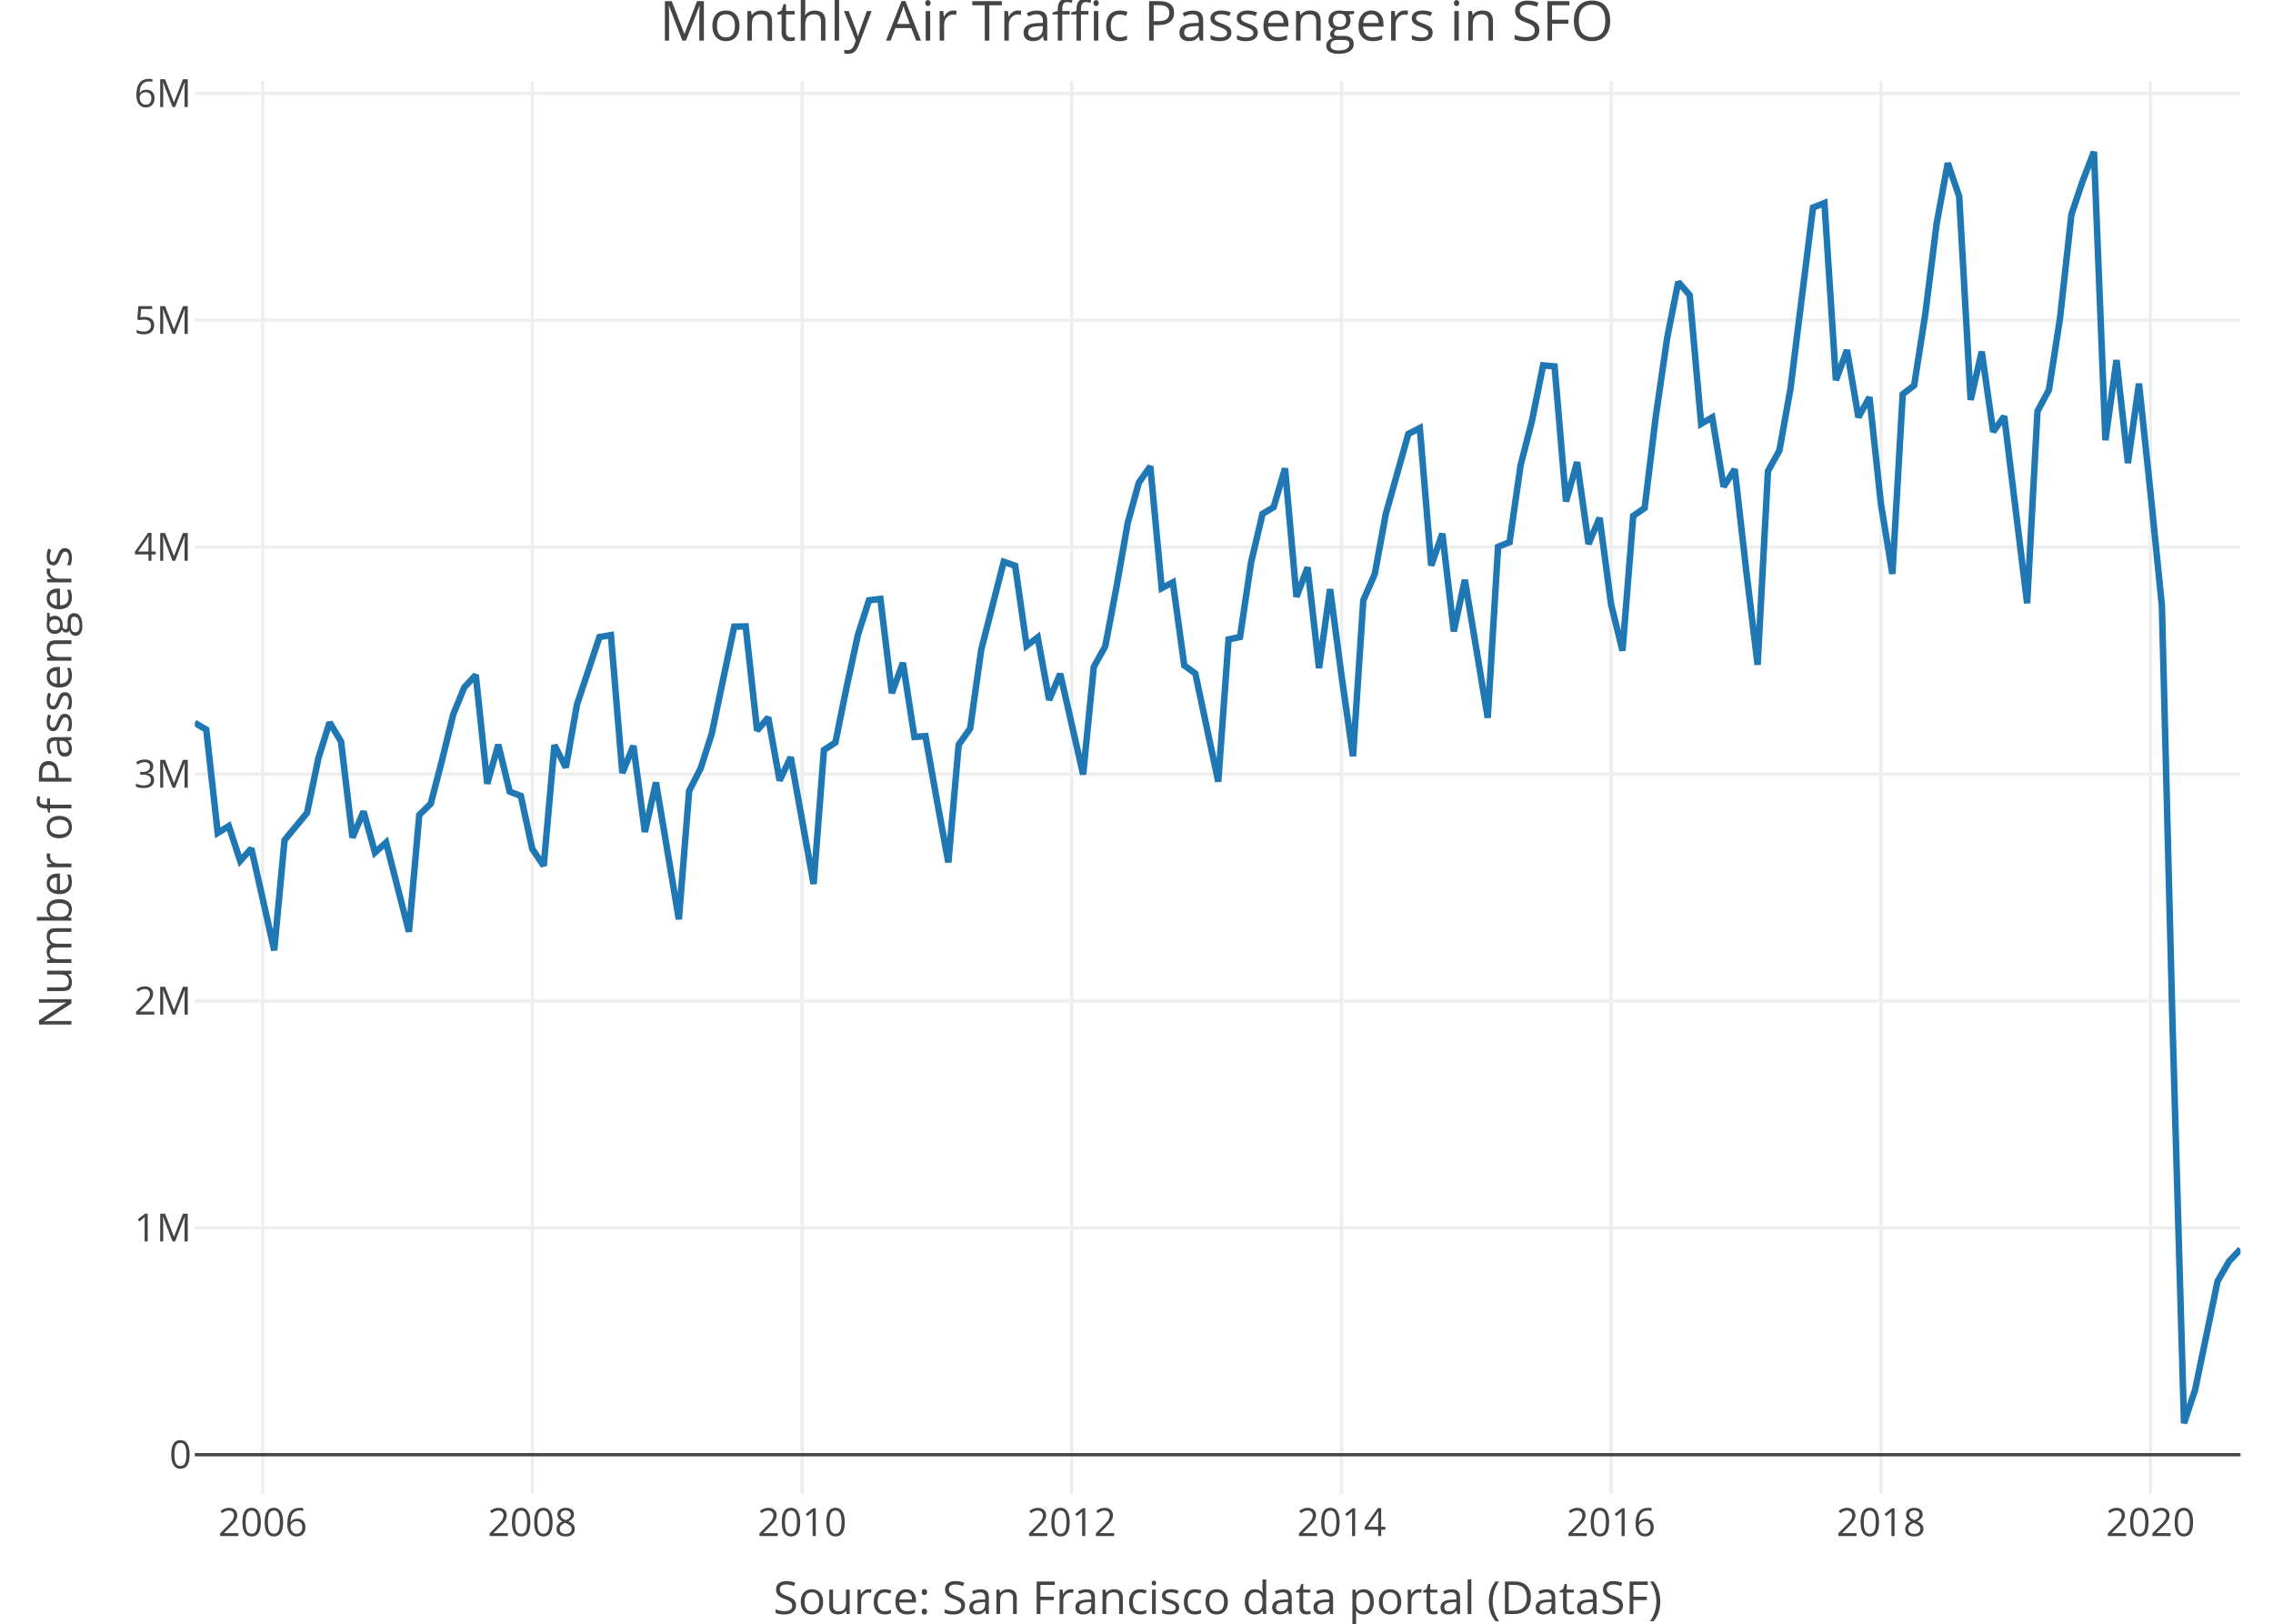
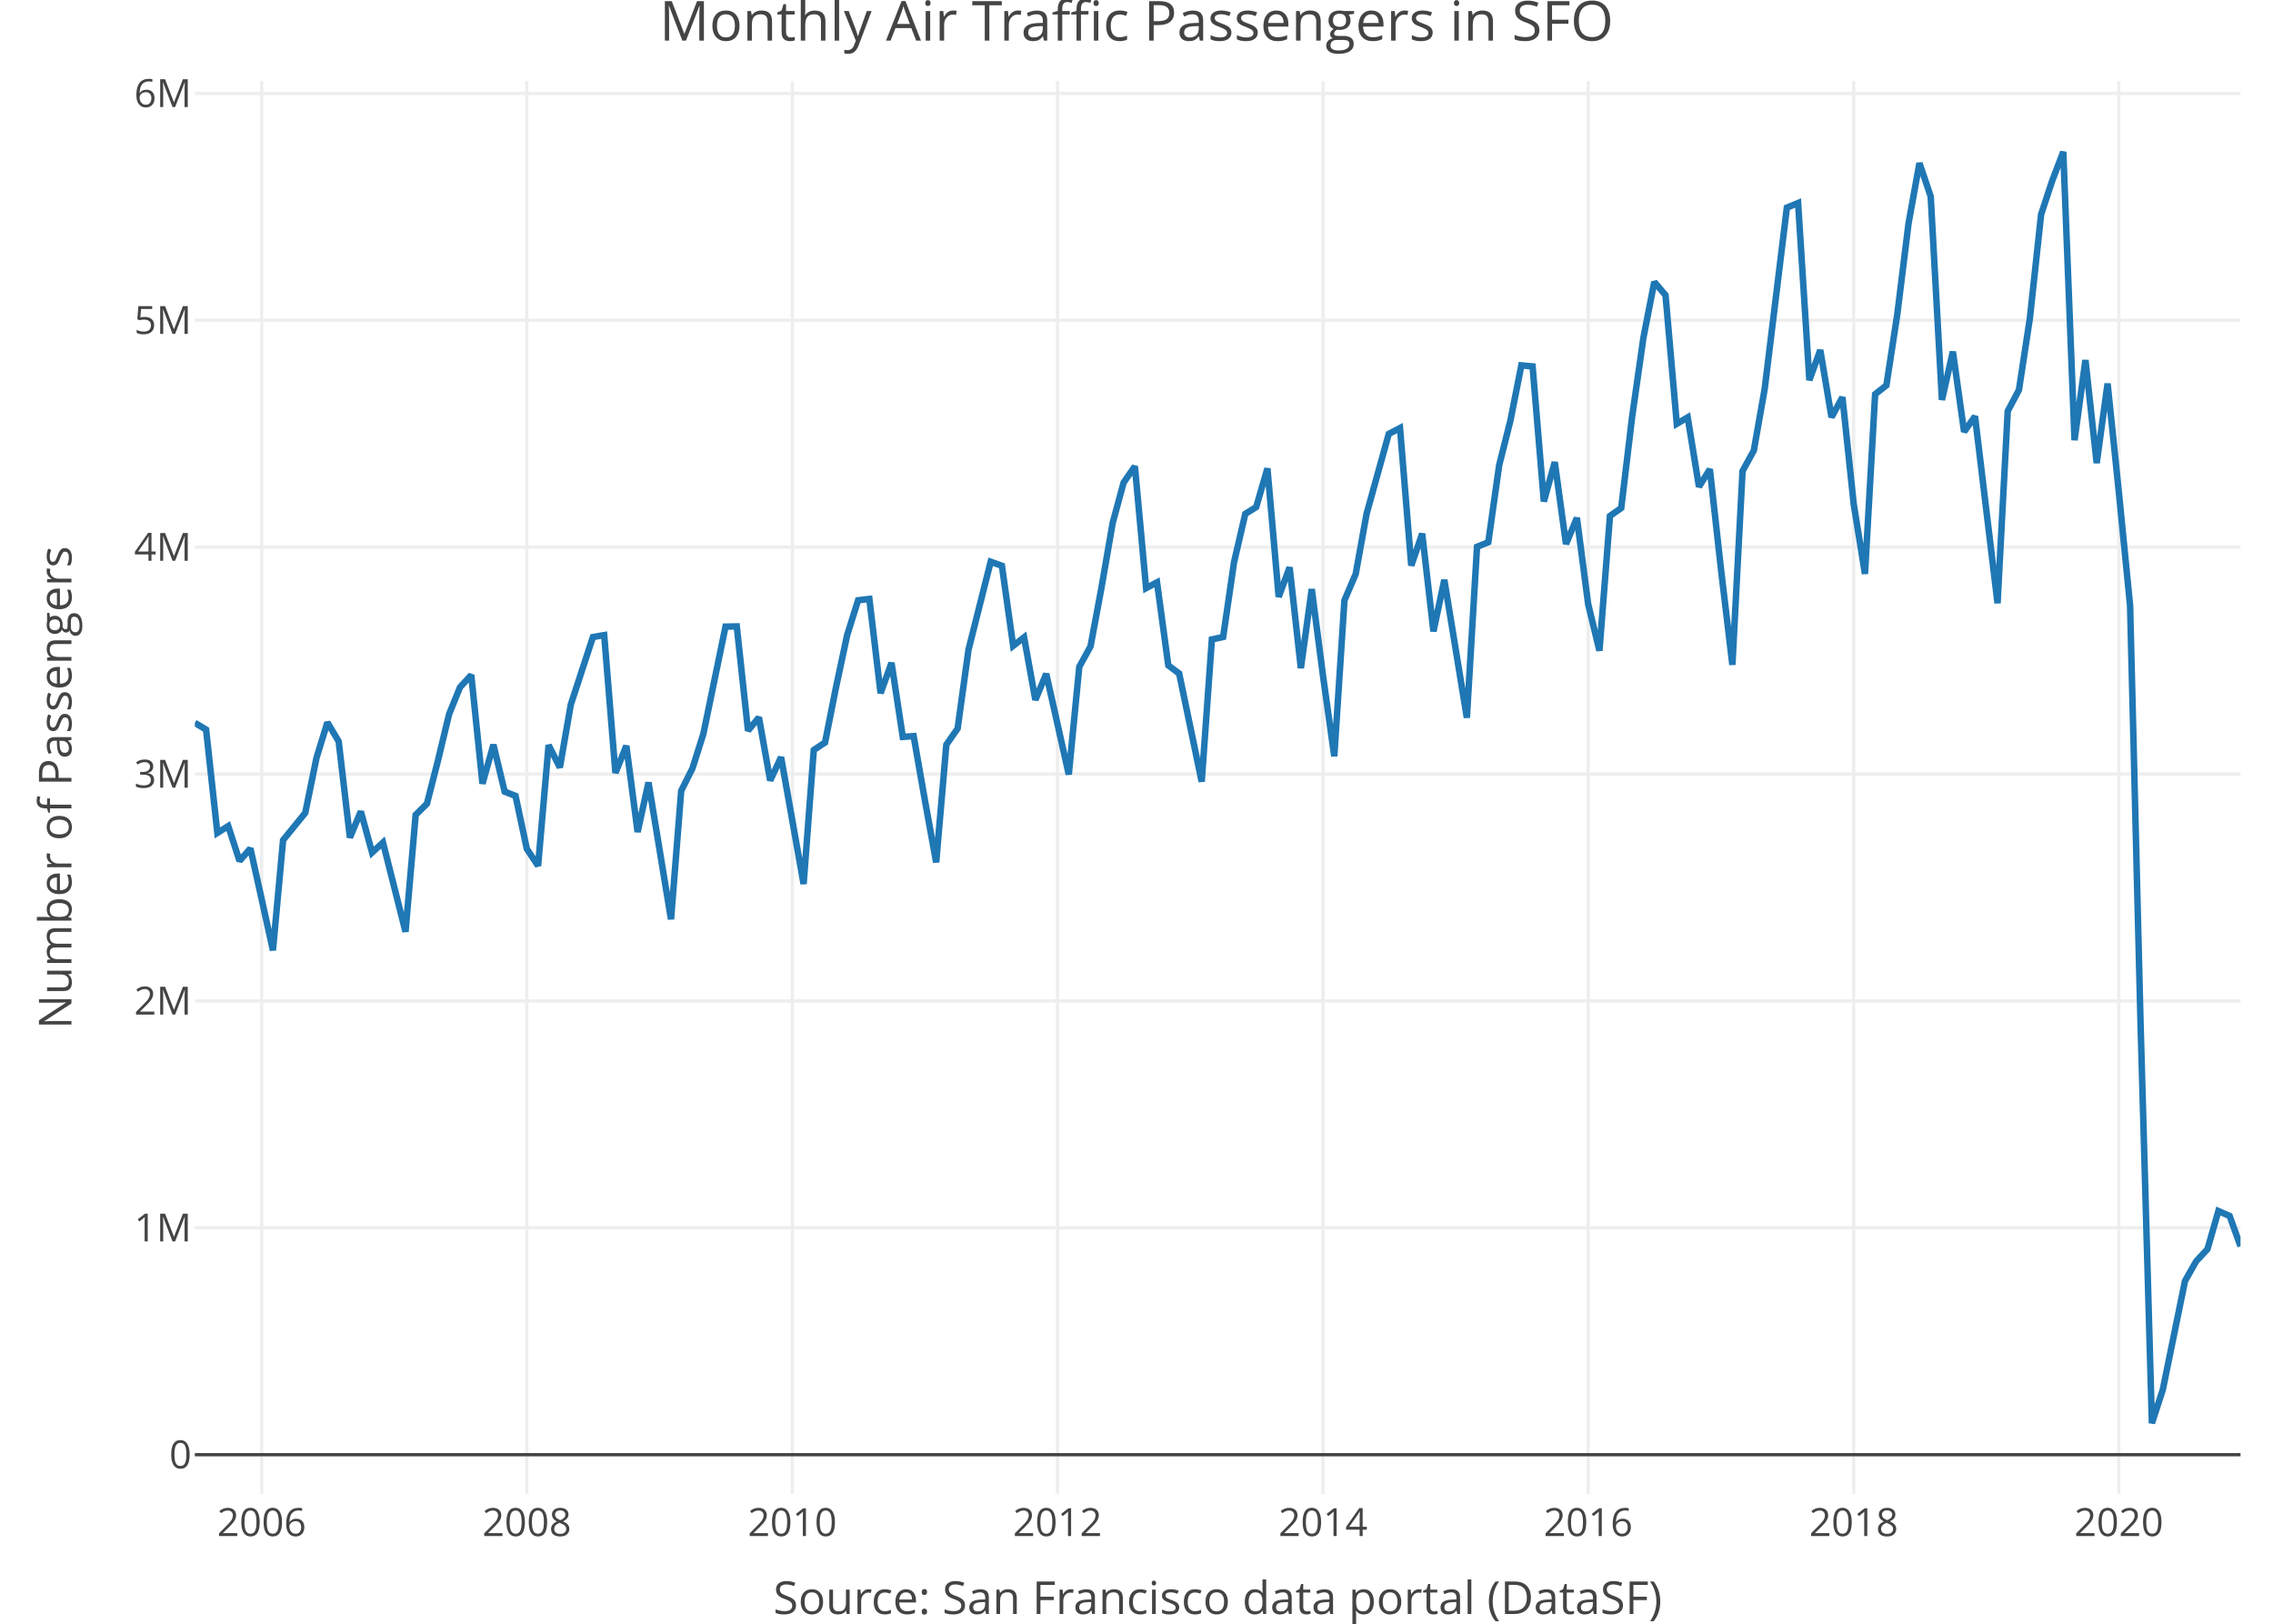
<svg xmlns="http://www.w3.org/2000/svg" class="main-svg" width="700" height="500" style="" viewBox="0 0 700 500">
  <rect x="0" y="0" width="700" height="500" style="fill: rgb(255, 255, 255); fill-opacity: 1;" />
-   <defs id="defs-bebaf0">
+   <defs id="defs-fef71c">
    <g class="clips">
-       <clipPath id="clipbebaf0xyplot" class="plotclip">
+       <clipPath id="clipfef71cxyplot" class="plotclip">
        <rect width="630" height="435" />
      </clipPath>
-       <clipPath class="axesclip" id="clipbebaf0x">
+       <clipPath class="axesclip" id="clipfef71cx">
        <rect x="60" y="0" width="630" height="500" />
      </clipPath>
-       <clipPath class="axesclip" id="clipbebaf0y">
+       <clipPath class="axesclip" id="clipfef71cy">
        <rect x="0" y="25" width="700" height="435" />
      </clipPath>
-       <clipPath class="axesclip" id="clipbebaf0xy">
+       <clipPath class="axesclip" id="clipfef71cxy">
        <rect x="60" y="25" width="630" height="435" />
      </clipPath>
    </g>
    <g class="gradients" />
  </defs>
  <g class="bglayer" />
  <g class="layer-below">
    <g class="imagelayer" />
    <g class="shapelayer" />
  </g>
  <g class="cartesianlayer">
    <g class="subplot xy">
      <g class="layer-subplot">
        <g class="shapelayer" />
        <g class="imagelayer" />
      </g>
      <g class="gridlayer">
        <g class="x">
-           <path class="xgrid crisp" transform="translate(80.92,0)" d="M0,25v435" style="stroke: rgb(238, 238, 238); stroke-opacity: 1; stroke-width: 1px;" />
-           <path class="xgrid crisp" transform="translate(163.92,0)" d="M0,25v435" style="stroke: rgb(238, 238, 238); stroke-opacity: 1; stroke-width: 1px;" />
-           <path class="xgrid crisp" transform="translate(247.03,0)" d="M0,25v435" style="stroke: rgb(238, 238, 238); stroke-opacity: 1; stroke-width: 1px;" />
-           <path class="xgrid crisp" transform="translate(330.03,0)" d="M0,25v435" style="stroke: rgb(238, 238, 238); stroke-opacity: 1; stroke-width: 1px;" />
-           <path class="xgrid crisp" transform="translate(413.15,0)" d="M0,25v435" style="stroke: rgb(238, 238, 238); stroke-opacity: 1; stroke-width: 1px;" />
-           <path class="xgrid crisp" transform="translate(496.15,0)" d="M0,25v435" style="stroke: rgb(238, 238, 238); stroke-opacity: 1; stroke-width: 1px;" />
-           <path class="xgrid crisp" transform="translate(579.26,0)" d="M0,25v435" style="stroke: rgb(238, 238, 238); stroke-opacity: 1; stroke-width: 1px;" />
-           <path class="xgrid crisp" transform="translate(662.26,0)" d="M0,25v435" style="stroke: rgb(238, 238, 238); stroke-opacity: 1; stroke-width: 1px;" />
+           <path class="xgrid crisp" transform="translate(80.58,0)" d="M0,25v435" style="stroke: rgb(238, 238, 238); stroke-opacity: 1; stroke-width: 1px;" />
+           <path class="xgrid crisp" transform="translate(162.24,0)" d="M0,25v435" style="stroke: rgb(238, 238, 238); stroke-opacity: 1; stroke-width: 1px;" />
+           <path class="xgrid crisp" transform="translate(244.01,0)" d="M0,25v435" style="stroke: rgb(238, 238, 238); stroke-opacity: 1; stroke-width: 1px;" />
+           <path class="xgrid crisp" transform="translate(325.67,0)" d="M0,25v435" style="stroke: rgb(238, 238, 238); stroke-opacity: 1; stroke-width: 1px;" />
+           <path class="xgrid crisp" transform="translate(407.44,0)" d="M0,25v435" style="stroke: rgb(238, 238, 238); stroke-opacity: 1; stroke-width: 1px;" />
+           <path class="xgrid crisp" transform="translate(489.1,0)" d="M0,25v435" style="stroke: rgb(238, 238, 238); stroke-opacity: 1; stroke-width: 1px;" />
+           <path class="xgrid crisp" transform="translate(570.87,0)" d="M0,25v435" style="stroke: rgb(238, 238, 238); stroke-opacity: 1; stroke-width: 1px;" />
+           <path class="xgrid crisp" transform="translate(652.53,0)" d="M0,25v435" style="stroke: rgb(238, 238, 238); stroke-opacity: 1; stroke-width: 1px;" />
        </g>
        <g class="y">
          <path class="ygrid crisp" transform="translate(0,378.08)" d="M60,0h630" style="stroke: rgb(238, 238, 238); stroke-opacity: 1; stroke-width: 1px;" />
          <path class="ygrid crisp" transform="translate(0,308.22)" d="M60,0h630" style="stroke: rgb(238, 238, 238); stroke-opacity: 1; stroke-width: 1px;" />
          <path class="ygrid crisp" transform="translate(0,238.35)" d="M60,0h630" style="stroke: rgb(238, 238, 238); stroke-opacity: 1; stroke-width: 1px;" />
          <path class="ygrid crisp" transform="translate(0,168.49)" d="M60,0h630" style="stroke: rgb(238, 238, 238); stroke-opacity: 1; stroke-width: 1px;" />
          <path class="ygrid crisp" transform="translate(0,98.62)" d="M60,0h630" style="stroke: rgb(238, 238, 238); stroke-opacity: 1; stroke-width: 1px;" />
          <path class="ygrid crisp" transform="translate(0,28.76)" d="M60,0h630" style="stroke: rgb(238, 238, 238); stroke-opacity: 1; stroke-width: 1px;" />
        </g>
      </g>
      <g class="zerolinelayer">
        <path class="yzl zl crisp" transform="translate(0,447.95)" d="M60,0h630" style="stroke: rgb(68, 68, 68); stroke-opacity: 1; stroke-width: 1px;" />
      </g>
      <path class="xlines-below" />
      <path class="ylines-below" />
      <g class="overlines-below" />
      <g class="xaxislayer-below" />
      <g class="yaxislayer-below" />
      <g class="overaxes-below" />
-       <g class="plot" transform="translate(60, 25)" clip-path="url('#clipbebaf0xyplot')">
+       <g class="plot" transform="translate(60, 25)" clip-path="url('#clipfef71cxyplot')">
        <g class="scatterlayer mlayer">
-           <g class="trace scatter tracef6760a" style="stroke-miterlimit: 2; opacity: 1;">
+           <g class="trace scatter tracee21717" style="stroke-miterlimit: 2; opacity: 1;">
            <g class="fills" />
            <g class="errorbars" />
            <g class="lines">
-               <path class="js-line" d="M0,197.58L3.52,199.67L7.05,231.48L10.46,229.37L13.98,240.09L17.4,236.28L20.92,251.86L24.45,267.64L27.63,233.7L34.56,225.3L38.09,208.36L41.5,197.45L45.02,203.3L48.55,232.91L51.96,224.88L55.48,237.53L58.9,234.44L65.94,261.91L69.13,225.92L72.65,222.49L76.06,209.37L79.59,194.93L83,186.64L86.52,182.86L90.05,216.32L93.46,204.32L96.98,218.77L100.4,220.08L103.92,236.4L107.44,241.6L110.74,204.45L114.27,211.32L117.68,191.98L124.61,171.16L128.14,170.57L131.66,213.02L135.07,204.66L138.6,231.2L142.01,215.94L149.06,258.08L152.24,218.53L155.77,211.61L159.18,200.98L166.11,167.96L169.64,167.89L173.16,199.97L176.57,195.93L180.1,215.34L183.51,208.17L190.56,247.21L193.74,205.95L197.27,203.64L200.68,186.78L204.2,170.53L207.61,159.85L211.14,159.43L214.66,188.45L218.07,179.11L221.6,201.92L225.01,201.68L228.53,221.47L232.06,240.55L235.24,204.32L238.77,199.34L242.18,175.08L249.11,147.99L252.64,149.22L256.16,173.88L259.57,171.26L263.1,190.52L266.51,182.49L273.56,213.48L276.85,180.34L280.38,174.02L283.79,156.02L287.31,136L290.73,123.61L294.25,118.6L297.77,156.11L301.19,154.32L304.71,179.89L308.12,182.4L311.65,199.05L315.17,215.69L318.35,171.9L321.88,171.15L325.29,148.17L328.81,133.23L332.23,131.16L335.75,119.24L339.27,158.78L342.69,149.72L346.21,180.73L349.62,156.41L353.15,183.13L356.67,207.87L359.85,159.87L363.38,151.74L366.79,133.21L373.72,108.61L377.25,106.81L380.77,149.14L384.19,139.33L387.71,169.42L391.12,153.56L398.17,196.02L401.35,143.38L404.88,141.97L408.29,118.26L411.81,104.47L415.22,87.51L418.75,87.83L422.27,129.42L425.68,117.3L429.21,142.52L432.62,134.47L436.15,161.06L439.67,175.37L442.97,133.87L446.49,131.43L449.9,103.38L453.43,79.06L456.84,61.83L460.36,65.89L463.89,105.5L467.3,103.52L470.82,124.87L474.23,119.5L477.76,150.63L481.28,179.72L484.47,120.06L487.99,113.73L491.4,94.72L498.34,38.93L501.86,37.51L505.39,92.06L508.8,82.8L512.32,103.47L515.73,97.34L519.26,130.19L522.78,151.72L525.97,96.39L529.49,93.66L532.9,71.83L536.43,43.78L539.84,25.23L543.36,35.48L546.89,98.14L550.3,83.28L553.82,107.95L557.23,103.21L564.28,160.76L567.47,101.62L570.99,95.07L574.4,73.06L577.93,41.02L581.34,30.84L584.86,21.75L588.39,110.55L591.8,85.88L595.32,117.6L598.73,93.11L602.26,126.6L605.78,161.5L609.08,291.22L612.6,413.25L616.02,402.93L622.95,369.48L626.48,363.38L630,359.65" style="vector-effect: non-scaling-stroke; fill: none; stroke: rgb(31, 119, 180); stroke-opacity: 1; stroke-width: 2px; opacity: 1;" />
+               <path class="js-line" d="M0,197.58L3.47,199.67L6.94,231.48L10.29,229.37L13.76,240.09L17.11,236.28L20.58,251.86L24.05,267.64L27.18,233.7L34.01,225.3L37.47,208.36L40.83,197.45L44.3,203.3L47.76,232.91L51.12,224.88L54.59,237.53L57.94,234.44L64.88,261.91L68.01,225.92L71.48,222.49L74.83,209.37L78.3,194.93L81.66,186.64L85.13,182.86L88.59,216.32L91.95,204.32L95.42,218.77L98.77,220.08L102.24,236.4L105.71,241.6L108.95,204.45L112.42,211.32L115.78,191.98L122.6,171.16L126.07,170.57L129.53,213.02L132.89,204.66L136.36,231.2L139.71,215.94L146.65,258.08L149.78,218.53L153.25,211.61L156.61,200.98L163.43,167.96L166.9,167.89L170.36,199.97L173.72,195.93L177.19,215.34L180.54,208.17L187.48,247.21L190.61,205.95L194.08,203.64L197.43,186.78L200.9,170.53L204.26,159.85L207.73,159.43L211.19,188.45L214.55,179.11L218.02,201.92L221.37,201.68L224.84,221.47L228.31,240.55L231.44,204.32L234.91,199.34L238.26,175.08L245.09,147.99L248.55,149.22L252.02,173.88L255.38,171.26L258.85,190.52L262.2,182.49L269.14,213.48L272.38,180.34L275.85,174.02L279.2,156.02L282.67,136L286.03,123.61L289.5,118.6L292.96,156.11L296.32,154.32L299.79,179.89L303.14,182.4L306.61,199.05L310.08,215.69L313.21,171.9L316.68,171.15L320.03,148.17L323.5,133.23L326.86,131.16L330.32,119.24L333.79,158.78L337.15,149.72L340.62,180.73L343.97,156.41L347.44,183.13L350.91,207.87L354.04,159.87L357.51,151.74L360.86,133.21L367.69,108.61L371.15,106.81L374.62,149.14L377.98,139.33L381.45,169.42L384.8,153.56L391.74,196.02L394.87,143.38L398.34,141.97L401.69,118.26L405.16,104.47L408.52,87.51L411.98,87.83L415.45,129.42L418.81,117.3L422.27,142.52L425.63,134.47L429.1,161.06L432.57,175.37L435.81,133.87L439.28,131.43L442.63,103.38L446.1,79.06L449.46,61.83L452.92,65.89L456.39,105.5L459.75,103.52L463.22,124.87L466.57,119.5L470.04,150.63L473.51,179.72L476.64,120.06L480.11,113.73L483.46,94.72L490.29,38.93L493.75,37.51L497.22,92.06L500.58,82.8L504.04,103.47L507.4,97.34L510.87,130.19L514.34,151.72L517.47,96.39L520.94,93.66L524.29,71.83L527.76,43.78L531.12,25.23L534.58,35.48L538.05,98.14L541.41,83.28L544.87,107.95L548.23,103.21L555.17,160.76L558.3,101.62L561.76,95.07L565.12,73.06L568.59,41.02L571.94,30.84L575.41,21.75L578.88,110.55L582.24,85.88L585.7,117.6L589.06,93.11L592.53,126.6L595.99,161.5L599.24,291.22L602.71,413.25L606.06,402.93L612.89,369.48L616.35,363.38L619.82,359.65L623.18,347.92L626.64,349.43L630,358.76" style="vector-effect: non-scaling-stroke; fill: none; stroke: rgb(31, 119, 180); stroke-opacity: 1; stroke-width: 2px; opacity: 1;" />
            </g>
            <g class="points" />
            <g class="text" />
          </g>
        </g>
      </g>
      <g class="overplot" />
      <path class="xlines-above crisp" d="M0,0" style="fill: none;" />
      <path class="ylines-above crisp" d="M0,0" style="fill: none;" />
      <g class="overlines-above" />
      <g class="xaxislayer-above">
        <g class="xtick">
-           <text text-anchor="middle" x="0" y="473" transform="translate(80.92,0)" style="font-family: 'Open Sans', verdana, arial, sans-serif; font-size: 12px; fill: rgb(68, 68, 68); fill-opacity: 1; white-space: pre;">2006</text>
+           <text text-anchor="middle" x="0" y="473" transform="translate(80.58,0)" style="font-family: 'Open Sans', verdana, arial, sans-serif; font-size: 12px; fill: rgb(68, 68, 68); fill-opacity: 1; white-space: pre;">2006</text>
        </g>
        <g class="xtick">
-           <text text-anchor="middle" x="0" y="473" transform="translate(163.92,0)" style="font-family: 'Open Sans', verdana, arial, sans-serif; font-size: 12px; fill: rgb(68, 68, 68); fill-opacity: 1; white-space: pre;">2008</text>
+           <text text-anchor="middle" x="0" y="473" transform="translate(162.24,0)" style="font-family: 'Open Sans', verdana, arial, sans-serif; font-size: 12px; fill: rgb(68, 68, 68); fill-opacity: 1; white-space: pre;">2008</text>
        </g>
        <g class="xtick">
-           <text text-anchor="middle" x="0" y="473" transform="translate(247.03,0)" style="font-family: 'Open Sans', verdana, arial, sans-serif; font-size: 12px; fill: rgb(68, 68, 68); fill-opacity: 1; white-space: pre;">2010</text>
+           <text text-anchor="middle" x="0" y="473" transform="translate(244.01,0)" style="font-family: 'Open Sans', verdana, arial, sans-serif; font-size: 12px; fill: rgb(68, 68, 68); fill-opacity: 1; white-space: pre;">2010</text>
        </g>
        <g class="xtick">
-           <text text-anchor="middle" x="0" y="473" transform="translate(330.03,0)" style="font-family: 'Open Sans', verdana, arial, sans-serif; font-size: 12px; fill: rgb(68, 68, 68); fill-opacity: 1; white-space: pre;">2012</text>
+           <text text-anchor="middle" x="0" y="473" transform="translate(325.67,0)" style="font-family: 'Open Sans', verdana, arial, sans-serif; font-size: 12px; fill: rgb(68, 68, 68); fill-opacity: 1; white-space: pre;">2012</text>
        </g>
        <g class="xtick">
-           <text text-anchor="middle" x="0" y="473" transform="translate(413.15,0)" style="font-family: 'Open Sans', verdana, arial, sans-serif; font-size: 12px; fill: rgb(68, 68, 68); fill-opacity: 1; white-space: pre;">2014</text>
+           <text text-anchor="middle" x="0" y="473" transform="translate(407.44,0)" style="font-family: 'Open Sans', verdana, arial, sans-serif; font-size: 12px; fill: rgb(68, 68, 68); fill-opacity: 1; white-space: pre;">2014</text>
        </g>
        <g class="xtick">
-           <text text-anchor="middle" x="0" y="473" transform="translate(496.15,0)" style="font-family: 'Open Sans', verdana, arial, sans-serif; font-size: 12px; fill: rgb(68, 68, 68); fill-opacity: 1; white-space: pre;">2016</text>
+           <text text-anchor="middle" x="0" y="473" transform="translate(489.1,0)" style="font-family: 'Open Sans', verdana, arial, sans-serif; font-size: 12px; fill: rgb(68, 68, 68); fill-opacity: 1; white-space: pre;">2016</text>
        </g>
        <g class="xtick">
-           <text text-anchor="middle" x="0" y="473" transform="translate(579.26,0)" style="font-family: 'Open Sans', verdana, arial, sans-serif; font-size: 12px; fill: rgb(68, 68, 68); fill-opacity: 1; white-space: pre;">2018</text>
+           <text text-anchor="middle" x="0" y="473" transform="translate(570.87,0)" style="font-family: 'Open Sans', verdana, arial, sans-serif; font-size: 12px; fill: rgb(68, 68, 68); fill-opacity: 1; white-space: pre;">2018</text>
        </g>
        <g class="xtick">
-           <text text-anchor="middle" x="0" y="473" transform="translate(662.26,0)" style="font-family: 'Open Sans', verdana, arial, sans-serif; font-size: 12px; fill: rgb(68, 68, 68); fill-opacity: 1; white-space: pre;">2020</text>
+           <text text-anchor="middle" x="0" y="473" transform="translate(652.53,0)" style="font-family: 'Open Sans', verdana, arial, sans-serif; font-size: 12px; fill: rgb(68, 68, 68); fill-opacity: 1; white-space: pre;">2020</text>
        </g>
      </g>
      <g class="yaxislayer-above">
        <g class="ytick">
          <text text-anchor="end" x="59" y="4.2" transform="translate(0,447.95)" style="font-family: 'Open Sans', verdana, arial, sans-serif; font-size: 12px; fill: rgb(68, 68, 68); fill-opacity: 1; white-space: pre;">0</text>
        </g>
        <g class="ytick">
          <text text-anchor="end" x="59" y="4.2" transform="translate(0,378.08)" style="font-family: 'Open Sans', verdana, arial, sans-serif; font-size: 12px; fill: rgb(68, 68, 68); fill-opacity: 1; white-space: pre;">1M</text>
        </g>
        <g class="ytick">
          <text text-anchor="end" x="59" y="4.2" transform="translate(0,308.22)" style="font-family: 'Open Sans', verdana, arial, sans-serif; font-size: 12px; fill: rgb(68, 68, 68); fill-opacity: 1; white-space: pre;">2M</text>
        </g>
        <g class="ytick">
          <text text-anchor="end" x="59" y="4.2" transform="translate(0,238.35)" style="font-family: 'Open Sans', verdana, arial, sans-serif; font-size: 12px; fill: rgb(68, 68, 68); fill-opacity: 1; white-space: pre;">3M</text>
        </g>
        <g class="ytick">
          <text text-anchor="end" x="59" y="4.2" transform="translate(0,168.49)" style="font-family: 'Open Sans', verdana, arial, sans-serif; font-size: 12px; fill: rgb(68, 68, 68); fill-opacity: 1; white-space: pre;">4M</text>
        </g>
        <g class="ytick">
          <text text-anchor="end" x="59" y="4.2" transform="translate(0,98.62)" style="font-family: 'Open Sans', verdana, arial, sans-serif; font-size: 12px; fill: rgb(68, 68, 68); fill-opacity: 1; white-space: pre;">5M</text>
        </g>
        <g class="ytick">
          <text text-anchor="end" x="59" y="4.2" transform="translate(0,28.76)" style="font-family: 'Open Sans', verdana, arial, sans-serif; font-size: 12px; fill: rgb(68, 68, 68); fill-opacity: 1; white-space: pre;">6M</text>
        </g>
      </g>
      <g class="overaxes-above" />
    </g>
  </g>
  <g class="polarlayer" />
  <g class="ternarylayer" />
  <g class="geolayer" />
  <g class="funnelarealayer" />
  <g class="pielayer" />
  <g class="treemaplayer" />
  <g class="sunburstlayer" />
  <g class="glimages" />
-   <defs id="topdefs-bebaf0">
+   <defs id="topdefs-fef71c">
    <g class="clips" />
  </defs>
  <g class="layer-above">
    <g class="imagelayer" />
    <g class="shapelayer" />
  </g>
  <g class="infolayer">
    <g class="g-gtitle">
      <text class="gtitle" x="350" y="12.5" text-anchor="middle" dy="0em" style="font-family: 'Open Sans', verdana, arial, sans-serif; font-size: 17px; fill: rgb(68, 68, 68); opacity: 1; font-weight: normal; white-space: pre;">Monthly Air Traffic Passengers in SFO</text>
    </g>
    <g class="g-xtitle" transform="translate(0,-15)">
      <text class="xtitle" x="375" y="512" text-anchor="middle" style="font-family: 'Open Sans', verdana, arial, sans-serif; font-size: 14px; fill: rgb(68, 68, 68); opacity: 1; font-weight: normal; white-space: pre;">Source: San Francisco data portal (DataSF)</text>
    </g>
    <g class="g-ytitle">
      <text class="ytitle" transform="rotate(-90,22,242.5)" x="22" y="242.5" text-anchor="middle" style="font-family: 'Open Sans', verdana, arial, sans-serif; font-size: 14px; fill: rgb(68, 68, 68); opacity: 1; font-weight: normal; white-space: pre;">Number of Passengers</text>
    </g>
  </g>
</svg>
